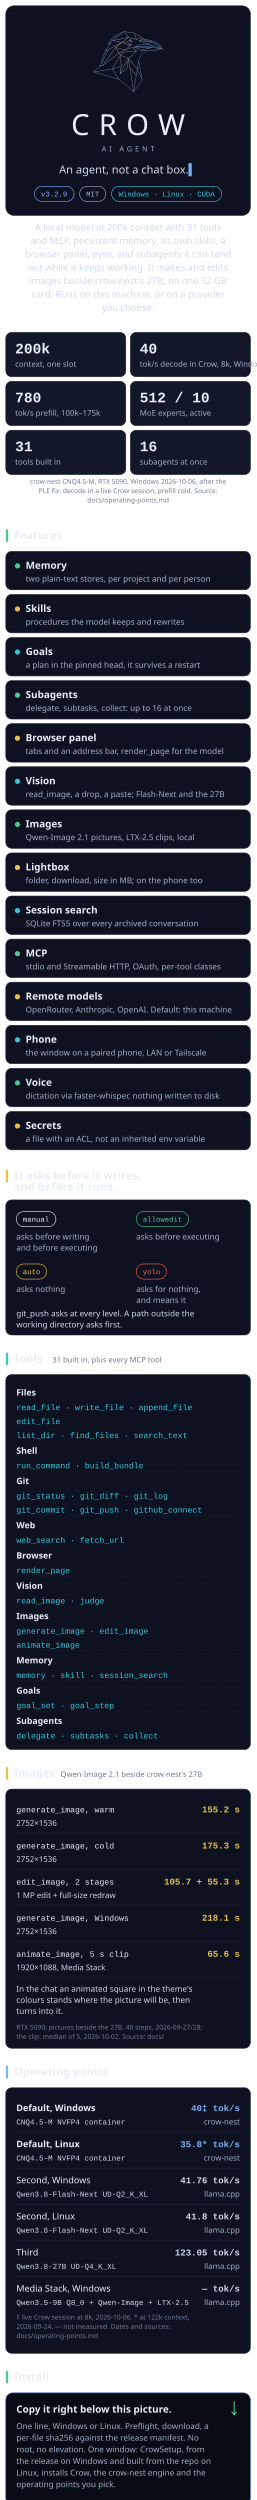
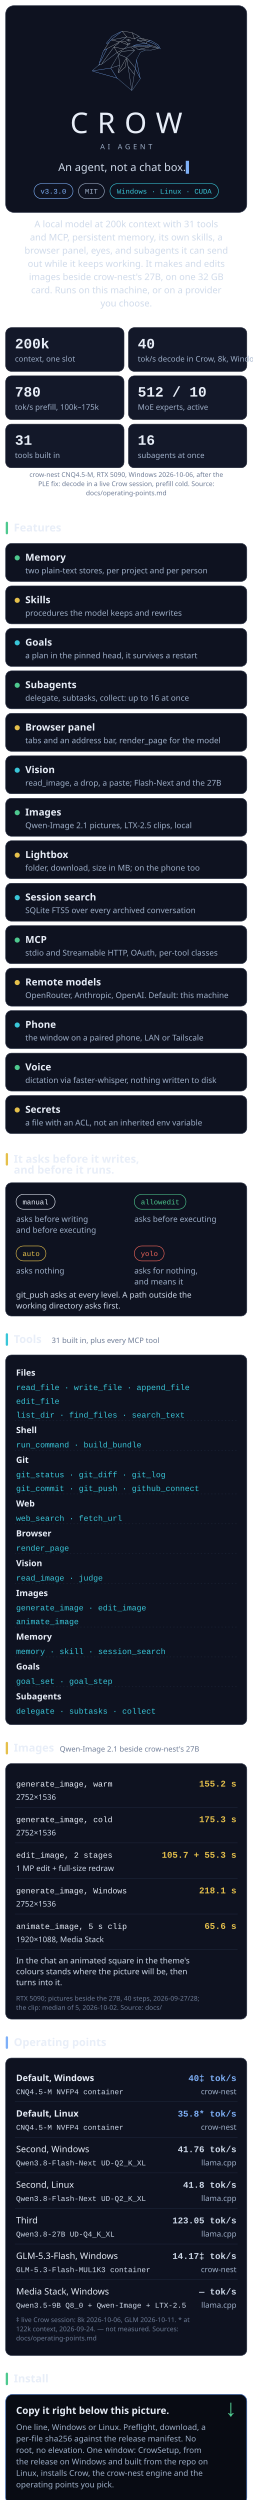
- <svg xmlns="http://www.w3.org/2000/svg" viewBox="0 0 440 4294" width="440" height="4294" role="img" aria-label="Crow: an agent, not a chat box. Features, tools, images, operating points.">
+ <svg xmlns="http://www.w3.org/2000/svg" viewBox="0 0 440 4356" width="440" height="4356" role="img" aria-label="Crow: an agent, not a chat box. Features, tools, images, operating points.">
  <rect x="10" y="10" width="420" height="360" rx="14" fill="#0e1220" stroke="#1c2438" />
  <g transform="translate(130 16) scale(0.176)">
    <g fill="none" stroke-width="3" stroke-linejoin="round" stroke-linecap="round">
      <path stroke="#6789b2" d="M642 273 650 285" />
      <path stroke="#6789b2" d="M699 404 693 409 651 426 615 496" />
      <path stroke="#6789b2" d="M239 554 183 601 178 610" />
      <path stroke="#6789b2" d="M650 689 573 799 567 802" />
      <path stroke="#6789b2" d="M428 688 563 803" />
      <path stroke="#90a7c2" d="M508 281 457 317" />
      <path stroke="#90a7c2" d="M647 289 622 301" />
      <path stroke="#90a7c2" d="M526 361 498 385" />
      <path stroke="#90a7c2" d="M755 371 820 386 823 389" />
      <path stroke="#90a7c2" d="M833 387 823 389" />
      <path stroke="#90a7c2" d="M823 389 758 405 699 404" />
      <path stroke="#90a7c2" d="M644 399 699 404" />
      <path stroke="#90a7c2" d="M587 414 515 480" />
      <path stroke="#90a7c2" d="M417 431 283 534 272 539" />
      <path stroke="#90a7c2" d="M436 453 433 454 362 573 360 581" />
      <path stroke="#90a7c2" d="M445 556 360 581" />
      <path stroke="#90a7c2" d="M530 572 564 793 567 794" />
      <path stroke="#90a7c2" d="M591 643 567 794" />
      <path stroke="#90a7c2" d="M563 803 567 802" />
      <path stroke="#90a7c2" d="M567 794 567 802" />
      <path stroke="#acbece" d="M572 235 625 261 635 269" />
      <path stroke="#acbece" d="M635 269 593 295" />
      <path stroke="#acbece" d="M635 269 642 273" />
      <path stroke="#acbece" d="M510 276 508 281" />
      <path stroke="#acbece" d="M510 276 376 302 368 306" />
      <path stroke="#acbece" d="M622 301 620 307 624 307" />
      <path stroke="#acbece" d="M534 297 515 302 517 306 532 313" />
      <path stroke="#acbece" d="M624 307 625 310 698 336 700 340" />
      <path stroke="#acbece" d="M624 307 699 311" />
      <path stroke="#acbece" d="M437 335 396 368" />
      <path stroke="#acbece" d="M549 337 544 345 529 355" />
      <path stroke="#acbece" d="M549 337 525 342" />
      <path stroke="#acbece" d="M498 385 497 390" />
      <path stroke="#acbece" d="M578 367 739 372" />
      <path stroke="#acbece" d="M562 369 575 370" />
      <path stroke="#acbece" d="M575 370 579 374 607 380 629 400 644 399" />
      <path stroke="#acbece" d="M739 372 737 375 648 395 644 399" />
      <path stroke="#acbece" d="M739 372 755 371" />
      <path stroke="#acbece" d="M388 376 275 531 272 539" />
      <path stroke="#acbece" d="M497 390 485 394" />
      <path stroke="#acbece" d="M497 390 551 373 590 403 591 407" />
      <path stroke="#acbece" d="M591 407 587 414" />
      <path stroke="#acbece" d="M591 407 465 418 438 447" />
      <path stroke="#acbece" d="M422 430 437 447" />
      <path stroke="#acbece" d="M438 448 515 480" />
      <path stroke="#acbece" d="M436 453 445 556" />
      <path stroke="#acbece" d="M515 484 523 488 594 575 600 578" />
      <path stroke="#acbece" d="M514 491 518 497 530 572" />
      <path stroke="#acbece" d="M272 539 265 547 248 551" />
      <path stroke="#acbece" d="M243 545 248 551" />
      <path stroke="#acbece" d="M248 551 239 554" />
      <path stroke="#acbece" d="M445 556 434 608 434 622" />
      <path stroke="#acbece" d="M530 572 535 574 587 642 591 643" />
      <path stroke="#acbece" d="M601 586 591 643" />
      <path stroke="#b9c0c4" d="M474 218 567 231 572 235" />
      <path stroke="#b9c0c4" d="M474 218 475 223 515 274" />
      <path stroke="#b9c0c4" d="M474 218 467 218" />
      <path stroke="#b9c0c4" d="M572 235 593 295" />
      <path stroke="#b9c0c4" d="M515 274 510 276" />
      <path stroke="#b9c0c4" d="M515 274 593 295" />
      <path stroke="#b9c0c4" d="M457 317 455 322" />
      <path stroke="#b9c0c4" d="M650 285 743 309 747 313" />
      <path stroke="#b9c0c4" d="M647 289 697 307 699 311" />
      <path stroke="#b9c0c4" d="M534 297 532 313" />
      <path stroke="#b9c0c4" d="M534 297 547 306 552 314 533 316 532 313" />
      <path stroke="#b9c0c4" d="M368 306 447 323" />
      <path stroke="#b9c0c4" d="M699 311 720 317" />
      <path stroke="#b9c0c4" d="M720 317 708 340" />
      <path stroke="#b9c0c4" d="M455 322 447 323" />
      <path stroke="#b9c0c4" d="M447 323 438 331" />
      <path stroke="#b9c0c4" d="M458 323 500 317 525 342" />
      <path stroke="#b9c0c4" d="M458 323 461 327 528 354" />
      <path stroke="#b9c0c4" d="M438 331 437 335" />
      <path stroke="#b9c0c4" d="M396 368 393 375" />
      <path stroke="#b9c0c4" d="M438 331 433 331 322 390" />
      <path stroke="#b9c0c4" d="M338 333 292 405" />
      <path stroke="#b9c0c4" d="M525 342 528 354" />
      <path stroke="#b9c0c4" d="M529 355 526 361" />
      <path stroke="#b9c0c4" d="M759 359 828 382" />
      <path stroke="#b9c0c4" d="M393 375 401 394 422 428" />
      <path stroke="#b9c0c4" d="M393 375 388 376" />
      <path stroke="#b9c0c4" d="M393 375 485 394" />
      <path stroke="#b9c0c4" d="M828 382 833 387" />
      <path stroke="#b9c0c4" d="M485 394 484 397 422 428" />
      <path stroke="#b9c0c4" d="M422 430 417 431" />
      <path stroke="#b9c0c4" d="M514 488 506 493 434 622" />
      <path stroke="#b9c0c4" d="M514 491 501 573 438 628 433 629" />
      <path stroke="#b9c0c4" d="M434 622 433 629" />
      <path stroke="#7eb0f8" d="M467 218 452 228" />
      <path stroke="#7eb0f8" d="M452 228 449 234 366 298 363 305" />
      <path stroke="#7eb0f8" d="M452 228 447 228 371 268 317 334 316 339" />
      <path stroke="#7eb0f8" d="M363 305 355 308 338 333" />
      <path stroke="#7eb0f8" d="M747 313 725 317" />
      <path stroke="#7eb0f8" d="M747 313 761 314 825 352 843 380 844 386" />
      <path stroke="#7eb0f8" d="M725 317 795 347 830 378" />
      <path stroke="#7eb0f8" d="M322 390 319 394" />
      <path stroke="#7eb0f8" d="M338 333 316 339" />
      <path stroke="#7eb0f8" d="M700 340 623 348 592 358 591 361" />
      <path stroke="#7eb0f8" d="M700 340 708 340" />
      <path stroke="#7eb0f8" d="M708 340 745 354 747 358" />
      <path stroke="#7eb0f8" d="M747 358 595 363 591 361" />
      <path stroke="#7eb0f8" d="M747 358 759 359" />
      <path stroke="#7eb0f8" d="M591 361 580 363 578 367" />
      <path stroke="#7eb0f8" d="M830 378 836 380 838 386" />
      <path stroke="#7eb0f8" d="M844 386 851 394" />
      <path stroke="#7eb0f8" d="M319 394 262 508 249 528" />
      <path stroke="#7eb0f8" d="M319 394 292 405" />
      <path stroke="#7eb0f8" d="M615 496 614 508" />
      <path stroke="#7eb0f8" d="M292 405 285 413 248 523 249 528" />
      <path stroke="#7eb0f8" d="M614 508 600 578" />
      <path stroke="#7eb0f8" d="M614 508 647 674" />
      <path stroke="#7eb0f8" d="M249 528 243 545" />
      <path stroke="#7eb0f8" d="M243 545 239 554" />
      <path stroke="#7eb0f8" d="M600 578 601 586" />
      <path stroke="#7eb0f8" d="M358 583 178 610" />
      <path stroke="#7eb0f8" d="M358 583 415 675 416 681" />
      <path stroke="#7eb0f8" d="M601 586 643 672 647 674" />
      <path stroke="#7eb0f8" d="M178 610 179 614 416 681" />
      <path stroke="#7eb0f8" d="M647 674 650 689" />
      <path stroke="#7eb0f8" d="M416 681 428 688" />
    </g>
  </g>
  <text x="220.0" y="232" font-family="-apple-system,BlinkMacSystemFont,'Segoe UI','Noto Sans',Helvetica,Arial,sans-serif" font-size="50" font-weight="300" fill="#e8eef8" text-anchor="middle" letter-spacing="16">CROW</text>
  <text x="220.0" y="260" font-family="-apple-system,BlinkMacSystemFont,'Segoe UI','Noto Sans',Helvetica,Arial,sans-serif" font-size="12.5" font-weight="400" fill="#9fb0c9" text-anchor="middle" letter-spacing="5">AI AGENT</text>
  <text x="220.0" y="298" text-anchor="middle" font-family="-apple-system,BlinkMacSystemFont,'Segoe UI','Noto Sans',Helvetica,Arial,sans-serif" font-size="19" fill="#cfdaea">An agent, not a chat box.<tspan fill="#7eb0f8">▍<animate attributeName="opacity" values="1;1;0;0" keyTimes="0;.5;.5;1" dur="1.1s" repeatCount="indefinite" />
    </tspan>
  </text>
  <rect x="59.2" y="320" width="68" height="26" rx="13" fill="none" stroke="#7eb0f8" />
-   <text x="93" y="337.5" font-family="ui-monospace,SFMono-Regular,'SF Mono',Menlo,Consolas,'Liberation Mono',monospace" font-size="12.5" font-weight="400" fill="#7eb0f8" text-anchor="middle" letter-spacing="0">v3.2.9</text>
+   <text x="93" y="337.5" font-family="ui-monospace,SFMono-Regular,'SF Mono',Menlo,Consolas,'Liberation Mono',monospace" font-size="12.5" font-weight="400" fill="#7eb0f8" text-anchor="middle" letter-spacing="0">v3.3.0</text>
  <rect x="136.8" y="320" width="45" height="26" rx="13" fill="none" stroke="#9fb0c9" />
  <text x="159.2" y="337.5" font-family="ui-monospace,SFMono-Regular,'SF Mono',Menlo,Consolas,'Liberation Mono',monospace" font-size="12.5" font-weight="400" fill="#9fb0c9" text-anchor="middle" letter-spacing="0">MIT</text>
  <rect x="191.6" y="320" width="189" height="26" rx="13" fill="none" stroke="#39c6d8" />
  <text x="286.2" y="337.5" font-family="ui-monospace,SFMono-Regular,'SF Mono',Menlo,Consolas,'Liberation Mono',monospace" font-size="12.5" font-weight="400" fill="#39c6d8" text-anchor="middle" letter-spacing="0">Windows · Linux · CUDA</text>
  <text x="220.0" y="396" font-family="-apple-system,BlinkMacSystemFont,'Segoe UI','Noto Sans',Helvetica,Arial,sans-serif" font-size="16" font-weight="400" fill="#cfdaea" text-anchor="middle" letter-spacing="0">A local model at 200k context with 31 tools</text>
  <text x="220.0" y="419" font-family="-apple-system,BlinkMacSystemFont,'Segoe UI','Noto Sans',Helvetica,Arial,sans-serif" font-size="16" font-weight="400" fill="#cfdaea" text-anchor="middle" letter-spacing="0">and MCP, persistent memory, its own skills, a</text>
  <text x="220.0" y="442" font-family="-apple-system,BlinkMacSystemFont,'Segoe UI','Noto Sans',Helvetica,Arial,sans-serif" font-size="16" font-weight="400" fill="#cfdaea" text-anchor="middle" letter-spacing="0">browser panel, eyes, and subagents it can send</text>
  <text x="220.0" y="465" font-family="-apple-system,BlinkMacSystemFont,'Segoe UI','Noto Sans',Helvetica,Arial,sans-serif" font-size="16" font-weight="400" fill="#cfdaea" text-anchor="middle" letter-spacing="0">out while it keeps working. It makes and edits</text>
  <text x="220.0" y="488" font-family="-apple-system,BlinkMacSystemFont,'Segoe UI','Noto Sans',Helvetica,Arial,sans-serif" font-size="16" font-weight="400" fill="#cfdaea" text-anchor="middle" letter-spacing="0">images beside crow-nest's 27B, on one 32 GB</text>
  <text x="220.0" y="511" font-family="-apple-system,BlinkMacSystemFont,'Segoe UI','Noto Sans',Helvetica,Arial,sans-serif" font-size="16" font-weight="400" fill="#cfdaea" text-anchor="middle" letter-spacing="0">card. Runs on this machine, or on a provider</text>
  <text x="220.0" y="534" font-family="-apple-system,BlinkMacSystemFont,'Segoe UI','Noto Sans',Helvetica,Arial,sans-serif" font-size="16" font-weight="400" fill="#cfdaea" text-anchor="middle" letter-spacing="0">you choose.</text>
  <rect x="10" y="571" width="206" height="76" rx="10" fill="#131829" stroke="#131829" />
  <text x="26" y="607" font-family="ui-monospace,SFMono-Regular,'SF Mono',Menlo,Consolas,'Liberation Mono',monospace" font-size="25" font-weight="600" fill="#e8eef8" text-anchor="start" letter-spacing="0">200k</text>
  <text x="26" y="630" font-family="-apple-system,BlinkMacSystemFont,'Segoe UI','Noto Sans',Helvetica,Arial,sans-serif" font-size="13.5" font-weight="400" fill="#9fb0c9" text-anchor="start" letter-spacing="0">context, one slot</text>
  <rect x="224" y="571" width="206" height="76" rx="10" fill="#131829" stroke="#131829" />
  <text x="240" y="607" font-family="ui-monospace,SFMono-Regular,'SF Mono',Menlo,Consolas,'Liberation Mono',monospace" font-size="25" font-weight="600" fill="#e8eef8" text-anchor="start" letter-spacing="0">40</text>
  <text x="240" y="630" font-family="-apple-system,BlinkMacSystemFont,'Segoe UI','Noto Sans',Helvetica,Arial,sans-serif" font-size="13.5" font-weight="400" fill="#9fb0c9" text-anchor="start" letter-spacing="0">tok/s decode in Crow, 8k, Windows</text>
  <rect x="10" y="655" width="206" height="76" rx="10" fill="#131829" stroke="#131829" />
  <text x="26" y="691" font-family="ui-monospace,SFMono-Regular,'SF Mono',Menlo,Consolas,'Liberation Mono',monospace" font-size="25" font-weight="600" fill="#e8eef8" text-anchor="start" letter-spacing="0">780</text>
  <text x="26" y="714" font-family="-apple-system,BlinkMacSystemFont,'Segoe UI','Noto Sans',Helvetica,Arial,sans-serif" font-size="13.5" font-weight="400" fill="#9fb0c9" text-anchor="start" letter-spacing="0">tok/s prefill, 100k–175k</text>
  <rect x="224" y="655" width="206" height="76" rx="10" fill="#131829" stroke="#131829" />
  <text x="240" y="691" font-family="ui-monospace,SFMono-Regular,'SF Mono',Menlo,Consolas,'Liberation Mono',monospace" font-size="25" font-weight="600" fill="#e8eef8" text-anchor="start" letter-spacing="0">512 / 10</text>
  <text x="240" y="714" font-family="-apple-system,BlinkMacSystemFont,'Segoe UI','Noto Sans',Helvetica,Arial,sans-serif" font-size="13.5" font-weight="400" fill="#9fb0c9" text-anchor="start" letter-spacing="0">MoE experts, active</text>
  <rect x="10" y="739" width="206" height="76" rx="10" fill="#131829" stroke="#131829" />
  <text x="26" y="775" font-family="ui-monospace,SFMono-Regular,'SF Mono',Menlo,Consolas,'Liberation Mono',monospace" font-size="25" font-weight="600" fill="#e8eef8" text-anchor="start" letter-spacing="0">31</text>
  <text x="26" y="798" font-family="-apple-system,BlinkMacSystemFont,'Segoe UI','Noto Sans',Helvetica,Arial,sans-serif" font-size="13.5" font-weight="400" fill="#9fb0c9" text-anchor="start" letter-spacing="0">tools built in</text>
  <rect x="224" y="739" width="206" height="76" rx="10" fill="#131829" stroke="#131829" />
  <text x="240" y="775" font-family="ui-monospace,SFMono-Regular,'SF Mono',Menlo,Consolas,'Liberation Mono',monospace" font-size="25" font-weight="600" fill="#e8eef8" text-anchor="start" letter-spacing="0">16</text>
  <text x="240" y="798" font-family="-apple-system,BlinkMacSystemFont,'Segoe UI','Noto Sans',Helvetica,Arial,sans-serif" font-size="13.5" font-weight="400" fill="#9fb0c9" text-anchor="start" letter-spacing="0">subagents at once</text>
  <text x="220.0" y="831" font-family="-apple-system,BlinkMacSystemFont,'Segoe UI','Noto Sans',Helvetica,Arial,sans-serif" font-size="11.5" font-weight="400" fill="#6d7b95" text-anchor="middle" letter-spacing="0">crow-nest CNQ4.5-M, RTX 5090, Windows 2026-10-06, after the</text>
  <text x="220.0" y="847" font-family="-apple-system,BlinkMacSystemFont,'Segoe UI','Noto Sans',Helvetica,Arial,sans-serif" font-size="11.5" font-weight="400" fill="#6d7b95" text-anchor="middle" letter-spacing="0">PLE fix: decode in a live Crow session, prefill cold. Source:</text>
  <text x="220.0" y="863" font-family="-apple-system,BlinkMacSystemFont,'Segoe UI','Noto Sans',Helvetica,Arial,sans-serif" font-size="11.5" font-weight="400" fill="#6d7b95" text-anchor="middle" letter-spacing="0">docs/operating-points.md</text>
  <rect x="10" y="909" width="4" height="22" rx="2" fill="#4ec98f" />
  <text x="24" y="926" font-family="-apple-system,BlinkMacSystemFont,'Segoe UI','Noto Sans',Helvetica,Arial,sans-serif" font-size="19" font-weight="600" fill="#e8eef8" text-anchor="start" letter-spacing="0">Features</text>
  <rect x="10" y="947" width="420" height="66" rx="10" fill="#0e1220" stroke="#1c2438" />
  <circle cx="30" cy="972" r="4.5" fill="#4ec98f" />
  <text x="44" y="977" font-family="-apple-system,BlinkMacSystemFont,'Segoe UI','Noto Sans',Helvetica,Arial,sans-serif" font-size="17" font-weight="600" fill="#e8eef8" text-anchor="start" letter-spacing="0">Memory</text>
  <text x="44" y="999" font-family="-apple-system,BlinkMacSystemFont,'Segoe UI','Noto Sans',Helvetica,Arial,sans-serif" font-size="14" font-weight="400" fill="#9fb0c9" text-anchor="start" letter-spacing="0">two plain-text stores, per project and per person</text>
  <rect x="10" y="1021" width="420" height="66" rx="10" fill="#0e1220" stroke="#1c2438" />
  <circle cx="30" cy="1046" r="4.5" fill="#e5c04b" />
  <text x="44" y="1051" font-family="-apple-system,BlinkMacSystemFont,'Segoe UI','Noto Sans',Helvetica,Arial,sans-serif" font-size="17" font-weight="600" fill="#e8eef8" text-anchor="start" letter-spacing="0">Skills</text>
  <text x="44" y="1073" font-family="-apple-system,BlinkMacSystemFont,'Segoe UI','Noto Sans',Helvetica,Arial,sans-serif" font-size="14" font-weight="400" fill="#9fb0c9" text-anchor="start" letter-spacing="0">procedures the model keeps and rewrites</text>
  <rect x="10" y="1095" width="420" height="66" rx="10" fill="#0e1220" stroke="#1c2438" />
  <circle cx="30" cy="1120" r="4.5" fill="#39c6d8" />
  <text x="44" y="1125" font-family="-apple-system,BlinkMacSystemFont,'Segoe UI','Noto Sans',Helvetica,Arial,sans-serif" font-size="17" font-weight="600" fill="#e8eef8" text-anchor="start" letter-spacing="0">Goals</text>
  <text x="44" y="1147" font-family="-apple-system,BlinkMacSystemFont,'Segoe UI','Noto Sans',Helvetica,Arial,sans-serif" font-size="14" font-weight="400" fill="#9fb0c9" text-anchor="start" letter-spacing="0">a plan in the pinned head, it survives a restart</text>
  <rect x="10" y="1169" width="420" height="66" rx="10" fill="#0e1220" stroke="#1c2438" />
  <circle cx="30" cy="1194" r="4.5" fill="#4ec98f" />
  <text x="44" y="1199" font-family="-apple-system,BlinkMacSystemFont,'Segoe UI','Noto Sans',Helvetica,Arial,sans-serif" font-size="17" font-weight="600" fill="#e8eef8" text-anchor="start" letter-spacing="0">Subagents</text>
  <text x="44" y="1221" font-family="-apple-system,BlinkMacSystemFont,'Segoe UI','Noto Sans',Helvetica,Arial,sans-serif" font-size="14" font-weight="400" fill="#9fb0c9" text-anchor="start" letter-spacing="0">delegate, subtasks, collect: up to 16 at once</text>
  <rect x="10" y="1243" width="420" height="66" rx="10" fill="#0e1220" stroke="#1c2438" />
  <circle cx="30" cy="1268" r="4.5" fill="#e5c04b" />
  <text x="44" y="1273" font-family="-apple-system,BlinkMacSystemFont,'Segoe UI','Noto Sans',Helvetica,Arial,sans-serif" font-size="17" font-weight="600" fill="#e8eef8" text-anchor="start" letter-spacing="0">Browser panel</text>
  <text x="44" y="1295" font-family="-apple-system,BlinkMacSystemFont,'Segoe UI','Noto Sans',Helvetica,Arial,sans-serif" font-size="14" font-weight="400" fill="#9fb0c9" text-anchor="start" letter-spacing="0">tabs and an address bar, render_page for the model</text>
  <rect x="10" y="1317" width="420" height="66" rx="10" fill="#0e1220" stroke="#1c2438" />
  <circle cx="30" cy="1342" r="4.5" fill="#39c6d8" />
  <text x="44" y="1347" font-family="-apple-system,BlinkMacSystemFont,'Segoe UI','Noto Sans',Helvetica,Arial,sans-serif" font-size="17" font-weight="600" fill="#e8eef8" text-anchor="start" letter-spacing="0">Vision</text>
  <text x="44" y="1369" font-family="-apple-system,BlinkMacSystemFont,'Segoe UI','Noto Sans',Helvetica,Arial,sans-serif" font-size="14" font-weight="400" fill="#9fb0c9" text-anchor="start" letter-spacing="0">read_image, a drop, a paste; Flash-Next and the 27B</text>
  <rect x="10" y="1391" width="420" height="66" rx="10" fill="#0e1220" stroke="#1c2438" />
  <circle cx="30" cy="1416" r="4.5" fill="#4ec98f" />
  <text x="44" y="1421" font-family="-apple-system,BlinkMacSystemFont,'Segoe UI','Noto Sans',Helvetica,Arial,sans-serif" font-size="17" font-weight="600" fill="#e8eef8" text-anchor="start" letter-spacing="0">Images</text>
  <text x="44" y="1443" font-family="-apple-system,BlinkMacSystemFont,'Segoe UI','Noto Sans',Helvetica,Arial,sans-serif" font-size="14" font-weight="400" fill="#9fb0c9" text-anchor="start" letter-spacing="0">Qwen-Image 2.1 pictures, LTX-2.5 clips, local</text>
  <rect x="10" y="1465" width="420" height="66" rx="10" fill="#0e1220" stroke="#1c2438" />
  <circle cx="30" cy="1490" r="4.5" fill="#e5c04b" />
  <text x="44" y="1495" font-family="-apple-system,BlinkMacSystemFont,'Segoe UI','Noto Sans',Helvetica,Arial,sans-serif" font-size="17" font-weight="600" fill="#e8eef8" text-anchor="start" letter-spacing="0">Lightbox</text>
  <text x="44" y="1517" font-family="-apple-system,BlinkMacSystemFont,'Segoe UI','Noto Sans',Helvetica,Arial,sans-serif" font-size="14" font-weight="400" fill="#9fb0c9" text-anchor="start" letter-spacing="0">folder, download, size in MB; on the phone too</text>
  <rect x="10" y="1539" width="420" height="66" rx="10" fill="#0e1220" stroke="#1c2438" />
  <circle cx="30" cy="1564" r="4.5" fill="#39c6d8" />
  <text x="44" y="1569" font-family="-apple-system,BlinkMacSystemFont,'Segoe UI','Noto Sans',Helvetica,Arial,sans-serif" font-size="17" font-weight="600" fill="#e8eef8" text-anchor="start" letter-spacing="0">Session search</text>
  <text x="44" y="1591" font-family="-apple-system,BlinkMacSystemFont,'Segoe UI','Noto Sans',Helvetica,Arial,sans-serif" font-size="14" font-weight="400" fill="#9fb0c9" text-anchor="start" letter-spacing="0">SQLite FTS5 over every archived conversation</text>
  <rect x="10" y="1613" width="420" height="66" rx="10" fill="#0e1220" stroke="#1c2438" />
  <circle cx="30" cy="1638" r="4.5" fill="#4ec98f" />
  <text x="44" y="1643" font-family="-apple-system,BlinkMacSystemFont,'Segoe UI','Noto Sans',Helvetica,Arial,sans-serif" font-size="17" font-weight="600" fill="#e8eef8" text-anchor="start" letter-spacing="0">MCP</text>
  <text x="44" y="1665" font-family="-apple-system,BlinkMacSystemFont,'Segoe UI','Noto Sans',Helvetica,Arial,sans-serif" font-size="14" font-weight="400" fill="#9fb0c9" text-anchor="start" letter-spacing="0">stdio and Streamable HTTP, OAuth, per-tool classes</text>
  <rect x="10" y="1687" width="420" height="66" rx="10" fill="#0e1220" stroke="#1c2438" />
  <circle cx="30" cy="1712" r="4.5" fill="#e5c04b" />
  <text x="44" y="1717" font-family="-apple-system,BlinkMacSystemFont,'Segoe UI','Noto Sans',Helvetica,Arial,sans-serif" font-size="17" font-weight="600" fill="#e8eef8" text-anchor="start" letter-spacing="0">Remote models</text>
  <text x="44" y="1739" font-family="-apple-system,BlinkMacSystemFont,'Segoe UI','Noto Sans',Helvetica,Arial,sans-serif" font-size="14" font-weight="400" fill="#9fb0c9" text-anchor="start" letter-spacing="0">OpenRouter, Anthropic, OpenAI. Default: this machine</text>
  <rect x="10" y="1761" width="420" height="66" rx="10" fill="#0e1220" stroke="#1c2438" />
  <circle cx="30" cy="1786" r="4.5" fill="#39c6d8" />
  <text x="44" y="1791" font-family="-apple-system,BlinkMacSystemFont,'Segoe UI','Noto Sans',Helvetica,Arial,sans-serif" font-size="17" font-weight="600" fill="#e8eef8" text-anchor="start" letter-spacing="0">Phone</text>
  <text x="44" y="1813" font-family="-apple-system,BlinkMacSystemFont,'Segoe UI','Noto Sans',Helvetica,Arial,sans-serif" font-size="14" font-weight="400" fill="#9fb0c9" text-anchor="start" letter-spacing="0">the window on a paired phone, LAN or Tailscale</text>
  <rect x="10" y="1835" width="420" height="66" rx="10" fill="#0e1220" stroke="#1c2438" />
  <circle cx="30" cy="1860" r="4.5" fill="#4ec98f" />
  <text x="44" y="1865" font-family="-apple-system,BlinkMacSystemFont,'Segoe UI','Noto Sans',Helvetica,Arial,sans-serif" font-size="17" font-weight="600" fill="#e8eef8" text-anchor="start" letter-spacing="0">Voice</text>
  <text x="44" y="1887" font-family="-apple-system,BlinkMacSystemFont,'Segoe UI','Noto Sans',Helvetica,Arial,sans-serif" font-size="14" font-weight="400" fill="#9fb0c9" text-anchor="start" letter-spacing="0">dictation via faster-whisper, nothing written to disk</text>
  <rect x="10" y="1909" width="420" height="66" rx="10" fill="#0e1220" stroke="#1c2438" />
  <circle cx="30" cy="1934" r="4.5" fill="#e5c04b" />
  <text x="44" y="1939" font-family="-apple-system,BlinkMacSystemFont,'Segoe UI','Noto Sans',Helvetica,Arial,sans-serif" font-size="17" font-weight="600" fill="#e8eef8" text-anchor="start" letter-spacing="0">Secrets</text>
  <text x="44" y="1961" font-family="-apple-system,BlinkMacSystemFont,'Segoe UI','Noto Sans',Helvetica,Arial,sans-serif" font-size="14" font-weight="400" fill="#9fb0c9" text-anchor="start" letter-spacing="0">a file with an ACL, not an inherited env variable</text>
  <rect x="10" y="2009" width="4" height="22" rx="2" fill="#e5c04b" />
  <text x="24" y="2026" font-family="-apple-system,BlinkMacSystemFont,'Segoe UI','Noto Sans',Helvetica,Arial,sans-serif" font-size="19" font-weight="600" fill="#e8eef8" text-anchor="start" letter-spacing="0">It asks before it writes,</text>
  <text x="24" y="2045" font-family="-apple-system,BlinkMacSystemFont,'Segoe UI','Noto Sans',Helvetica,Arial,sans-serif" font-size="19" font-weight="600" fill="#e8eef8" text-anchor="start" letter-spacing="0">and before it runs.</text>
  <rect x="10" y="2061" width="420" height="232" rx="10" fill="#0e1220" stroke="#1c2438" />
  <rect x="28" y="2081" width="68" height="26" rx="13" fill="none" stroke="#e8eef8" />
  <text x="61.8" y="2098.5" font-family="ui-monospace,SFMono-Regular,'SF Mono',Menlo,Consolas,'Liberation Mono',monospace" font-size="12.5" font-weight="400" fill="#e8eef8" text-anchor="middle" letter-spacing="0">manual</text>
  <text x="28" y="2129" font-family="-apple-system,BlinkMacSystemFont,'Segoe UI','Noto Sans',Helvetica,Arial,sans-serif" font-size="14" font-weight="400" fill="#9fb0c9" text-anchor="start" letter-spacing="0">asks before writing</text>
  <text x="28" y="2148" font-family="-apple-system,BlinkMacSystemFont,'Segoe UI','Noto Sans',Helvetica,Arial,sans-serif" font-size="14" font-weight="400" fill="#9fb0c9" text-anchor="start" letter-spacing="0">and before executing</text>
  <rect x="234" y="2081" width="90" height="26" rx="13" fill="none" stroke="#4ec98f" />
  <text x="279.2" y="2098.5" font-family="ui-monospace,SFMono-Regular,'SF Mono',Menlo,Consolas,'Liberation Mono',monospace" font-size="12.5" font-weight="400" fill="#4ec98f" text-anchor="middle" letter-spacing="0">allowedit</text>
  <text x="234" y="2129" font-family="-apple-system,BlinkMacSystemFont,'Segoe UI','Noto Sans',Helvetica,Arial,sans-serif" font-size="14" font-weight="400" fill="#9fb0c9" text-anchor="start" letter-spacing="0">asks before executing</text>
  <rect x="28" y="2171" width="52" height="26" rx="13" fill="none" stroke="#e5c04b" />
  <text x="54.2" y="2188.5" font-family="ui-monospace,SFMono-Regular,'SF Mono',Menlo,Consolas,'Liberation Mono',monospace" font-size="12.5" font-weight="400" fill="#e5c04b" text-anchor="middle" letter-spacing="0">auto</text>
  <text x="28" y="2219" font-family="-apple-system,BlinkMacSystemFont,'Segoe UI','Noto Sans',Helvetica,Arial,sans-serif" font-size="14" font-weight="400" fill="#9fb0c9" text-anchor="start" letter-spacing="0">asks nothing</text>
  <rect x="234" y="2171" width="52" height="26" rx="13" fill="none" stroke="#f0655a" />
  <text x="260.2" y="2188.5" font-family="ui-monospace,SFMono-Regular,'SF Mono',Menlo,Consolas,'Liberation Mono',monospace" font-size="12.5" font-weight="400" fill="#f0655a" text-anchor="middle" letter-spacing="0">yolo</text>
  <text x="234" y="2219" font-family="-apple-system,BlinkMacSystemFont,'Segoe UI','Noto Sans',Helvetica,Arial,sans-serif" font-size="14" font-weight="400" fill="#9fb0c9" text-anchor="start" letter-spacing="0">asks for nothing,</text>
  <text x="234" y="2238" font-family="-apple-system,BlinkMacSystemFont,'Segoe UI','Noto Sans',Helvetica,Arial,sans-serif" font-size="14" font-weight="400" fill="#9fb0c9" text-anchor="start" letter-spacing="0">and means it</text>
  <text x="28" y="2261" font-family="-apple-system,BlinkMacSystemFont,'Segoe UI','Noto Sans',Helvetica,Arial,sans-serif" font-size="14" font-weight="400" fill="#cfdaea" text-anchor="start" letter-spacing="0">git_push asks at every level. A path outside the</text>
  <text x="28" y="2280" font-family="-apple-system,BlinkMacSystemFont,'Segoe UI','Noto Sans',Helvetica,Arial,sans-serif" font-size="14" font-weight="400" fill="#cfdaea" text-anchor="start" letter-spacing="0">working directory asks first.</text>
  <rect x="10" y="2323" width="4" height="22" rx="2" fill="#39c6d8" />
  <text x="24" y="2340" font-family="-apple-system,BlinkMacSystemFont,'Segoe UI','Noto Sans',Helvetica,Arial,sans-serif" font-size="19" font-weight="600" fill="#e8eef8" text-anchor="start" letter-spacing="0">Tools</text>
  <text x="90" y="2340" font-family="-apple-system,BlinkMacSystemFont,'Segoe UI','Noto Sans',Helvetica,Arial,sans-serif" font-size="13" font-weight="400" fill="#6d7b95" text-anchor="start" letter-spacing="0">31 built in, plus every MCP tool</text>
  <rect x="10" y="2361" width="420" height="644" rx="10" fill="#0e1220" stroke="#1c2438" />
  <text x="28" y="2397" font-family="-apple-system,BlinkMacSystemFont,'Segoe UI','Noto Sans',Helvetica,Arial,sans-serif" font-size="15" font-weight="600" fill="#e8eef8" text-anchor="start" letter-spacing="0">Files</text>
  <text x="28" y="2422" font-family="ui-monospace,SFMono-Regular,'SF Mono',Menlo,Consolas,'Liberation Mono',monospace" font-size="14" font-weight="400" fill="#39c6d8" text-anchor="start" letter-spacing="0">read_file · write_file · append_file</text>
  <text x="28" y="2446" font-family="ui-monospace,SFMono-Regular,'SF Mono',Menlo,Consolas,'Liberation Mono',monospace" font-size="14" font-weight="400" fill="#39c6d8" text-anchor="start" letter-spacing="0">edit_file</text>
  <text x="28" y="2470" font-family="ui-monospace,SFMono-Regular,'SF Mono',Menlo,Consolas,'Liberation Mono',monospace" font-size="14" font-weight="400" fill="#39c6d8" text-anchor="start" letter-spacing="0">list_dir · find_files · search_text</text>
  <line x1="26" y1="2475" x2="414" y2="2475" stroke="#1c2438" stroke-dasharray="2 4" />
  <text x="28" y="2497" font-family="-apple-system,BlinkMacSystemFont,'Segoe UI','Noto Sans',Helvetica,Arial,sans-serif" font-size="15" font-weight="600" fill="#e8eef8" text-anchor="start" letter-spacing="0">Shell</text>
  <text x="28" y="2522" font-family="ui-monospace,SFMono-Regular,'SF Mono',Menlo,Consolas,'Liberation Mono',monospace" font-size="14" font-weight="400" fill="#39c6d8" text-anchor="start" letter-spacing="0">run_command · build_bundle</text>
  <line x1="26" y1="2527" x2="414" y2="2527" stroke="#1c2438" stroke-dasharray="2 4" />
  <text x="28" y="2549" font-family="-apple-system,BlinkMacSystemFont,'Segoe UI','Noto Sans',Helvetica,Arial,sans-serif" font-size="15" font-weight="600" fill="#e8eef8" text-anchor="start" letter-spacing="0">Git</text>
  <text x="28" y="2574" font-family="ui-monospace,SFMono-Regular,'SF Mono',Menlo,Consolas,'Liberation Mono',monospace" font-size="14" font-weight="400" fill="#39c6d8" text-anchor="start" letter-spacing="0">git_status · git_diff · git_log</text>
  <text x="28" y="2598" font-family="ui-monospace,SFMono-Regular,'SF Mono',Menlo,Consolas,'Liberation Mono',monospace" font-size="14" font-weight="400" fill="#39c6d8" text-anchor="start" letter-spacing="0">git_commit · git_push · github_connect</text>
  <line x1="26" y1="2603" x2="414" y2="2603" stroke="#1c2438" stroke-dasharray="2 4" />
  <text x="28" y="2625" font-family="-apple-system,BlinkMacSystemFont,'Segoe UI','Noto Sans',Helvetica,Arial,sans-serif" font-size="15" font-weight="600" fill="#e8eef8" text-anchor="start" letter-spacing="0">Web</text>
  <text x="28" y="2650" font-family="ui-monospace,SFMono-Regular,'SF Mono',Menlo,Consolas,'Liberation Mono',monospace" font-size="14" font-weight="400" fill="#39c6d8" text-anchor="start" letter-spacing="0">web_search · fetch_url</text>
  <line x1="26" y1="2655" x2="414" y2="2655" stroke="#1c2438" stroke-dasharray="2 4" />
  <text x="28" y="2677" font-family="-apple-system,BlinkMacSystemFont,'Segoe UI','Noto Sans',Helvetica,Arial,sans-serif" font-size="15" font-weight="600" fill="#e8eef8" text-anchor="start" letter-spacing="0">Browser</text>
  <text x="28" y="2702" font-family="ui-monospace,SFMono-Regular,'SF Mono',Menlo,Consolas,'Liberation Mono',monospace" font-size="14" font-weight="400" fill="#39c6d8" text-anchor="start" letter-spacing="0">render_page</text>
  <line x1="26" y1="2707" x2="414" y2="2707" stroke="#1c2438" stroke-dasharray="2 4" />
  <text x="28" y="2729" font-family="-apple-system,BlinkMacSystemFont,'Segoe UI','Noto Sans',Helvetica,Arial,sans-serif" font-size="15" font-weight="600" fill="#e8eef8" text-anchor="start" letter-spacing="0">Vision</text>
  <text x="28" y="2754" font-family="ui-monospace,SFMono-Regular,'SF Mono',Menlo,Consolas,'Liberation Mono',monospace" font-size="14" font-weight="400" fill="#39c6d8" text-anchor="start" letter-spacing="0">read_image · judge</text>
  <line x1="26" y1="2759" x2="414" y2="2759" stroke="#1c2438" stroke-dasharray="2 4" />
  <text x="28" y="2781" font-family="-apple-system,BlinkMacSystemFont,'Segoe UI','Noto Sans',Helvetica,Arial,sans-serif" font-size="15" font-weight="600" fill="#e8eef8" text-anchor="start" letter-spacing="0">Images</text>
  <text x="28" y="2806" font-family="ui-monospace,SFMono-Regular,'SF Mono',Menlo,Consolas,'Liberation Mono',monospace" font-size="14" font-weight="400" fill="#39c6d8" text-anchor="start" letter-spacing="0">generate_image · edit_image</text>
  <text x="28" y="2830" font-family="ui-monospace,SFMono-Regular,'SF Mono',Menlo,Consolas,'Liberation Mono',monospace" font-size="14" font-weight="400" fill="#39c6d8" text-anchor="start" letter-spacing="0">animate_image</text>
  <line x1="26" y1="2835" x2="414" y2="2835" stroke="#1c2438" stroke-dasharray="2 4" />
  <text x="28" y="2857" font-family="-apple-system,BlinkMacSystemFont,'Segoe UI','Noto Sans',Helvetica,Arial,sans-serif" font-size="15" font-weight="600" fill="#e8eef8" text-anchor="start" letter-spacing="0">Memory</text>
  <text x="28" y="2882" font-family="ui-monospace,SFMono-Regular,'SF Mono',Menlo,Consolas,'Liberation Mono',monospace" font-size="14" font-weight="400" fill="#39c6d8" text-anchor="start" letter-spacing="0">memory · skill · session_search</text>
  <line x1="26" y1="2887" x2="414" y2="2887" stroke="#1c2438" stroke-dasharray="2 4" />
  <text x="28" y="2909" font-family="-apple-system,BlinkMacSystemFont,'Segoe UI','Noto Sans',Helvetica,Arial,sans-serif" font-size="15" font-weight="600" fill="#e8eef8" text-anchor="start" letter-spacing="0">Goals</text>
  <text x="28" y="2934" font-family="ui-monospace,SFMono-Regular,'SF Mono',Menlo,Consolas,'Liberation Mono',monospace" font-size="14" font-weight="400" fill="#39c6d8" text-anchor="start" letter-spacing="0">goal_set · goal_step</text>
  <line x1="26" y1="2939" x2="414" y2="2939" stroke="#1c2438" stroke-dasharray="2 4" />
  <text x="28" y="2961" font-family="-apple-system,BlinkMacSystemFont,'Segoe UI','Noto Sans',Helvetica,Arial,sans-serif" font-size="15" font-weight="600" fill="#e8eef8" text-anchor="start" letter-spacing="0">Subagents</text>
  <text x="28" y="2986" font-family="ui-monospace,SFMono-Regular,'SF Mono',Menlo,Consolas,'Liberation Mono',monospace" font-size="14" font-weight="400" fill="#39c6d8" text-anchor="start" letter-spacing="0">delegate · subtasks · collect</text>
  <rect x="10" y="3035" width="4" height="22" rx="2" fill="#e5c04b" />
  <text x="24" y="3052" font-family="-apple-system,BlinkMacSystemFont,'Segoe UI','Noto Sans',Helvetica,Arial,sans-serif" font-size="19" font-weight="600" fill="#e8eef8" text-anchor="start" letter-spacing="0">Images</text>
  <text x="104" y="3052" font-family="-apple-system,BlinkMacSystemFont,'Segoe UI','Noto Sans',Helvetica,Arial,sans-serif" font-size="13" font-weight="400" fill="#6d7b95" text-anchor="start" letter-spacing="0">Qwen-Image 2.1 beside crow-nest's 27B</text>
  <rect x="10" y="3073" width="420" height="445" rx="10" fill="#0e1220" stroke="#1c2438" />
  <text x="28" y="3113" font-family="ui-monospace,SFMono-Regular,'SF Mono',Menlo,Consolas,'Liberation Mono',monospace" font-size="14" font-weight="400" fill="#e8eef8" text-anchor="start" letter-spacing="0">generate_image, warm</text>
  <text x="412" y="3113" font-family="ui-monospace,SFMono-Regular,'SF Mono',Menlo,Consolas,'Liberation Mono',monospace" font-size="15.5" font-weight="600" fill="#e5c04b" text-anchor="end" letter-spacing="0">155.2 s</text>
  <text x="28" y="3136" font-family="-apple-system,BlinkMacSystemFont,'Segoe UI','Noto Sans',Helvetica,Arial,sans-serif" font-size="13.5" font-weight="400" fill="#cfdaea" text-anchor="start" letter-spacing="0">2752×1536</text>
  <line x1="26" y1="3149" x2="414" y2="3149" stroke="#1c2438" />
  <text x="28" y="3175" font-family="ui-monospace,SFMono-Regular,'SF Mono',Menlo,Consolas,'Liberation Mono',monospace" font-size="14" font-weight="400" fill="#e8eef8" text-anchor="start" letter-spacing="0">generate_image, cold</text>
  <text x="412" y="3175" font-family="ui-monospace,SFMono-Regular,'SF Mono',Menlo,Consolas,'Liberation Mono',monospace" font-size="15.5" font-weight="600" fill="#e5c04b" text-anchor="end" letter-spacing="0">175.3 s</text>
  <text x="28" y="3198" font-family="-apple-system,BlinkMacSystemFont,'Segoe UI','Noto Sans',Helvetica,Arial,sans-serif" font-size="13.5" font-weight="400" fill="#cfdaea" text-anchor="start" letter-spacing="0">2752×1536</text>
  <line x1="26" y1="3211" x2="414" y2="3211" stroke="#1c2438" />
  <text x="28" y="3237" font-family="ui-monospace,SFMono-Regular,'SF Mono',Menlo,Consolas,'Liberation Mono',monospace" font-size="14" font-weight="400" fill="#e8eef8" text-anchor="start" letter-spacing="0">edit_image, 2 stages</text>
  <text x="412" y="3237" font-family="ui-monospace,SFMono-Regular,'SF Mono',Menlo,Consolas,'Liberation Mono',monospace" font-size="15.5" font-weight="600" fill="#e5c04b" text-anchor="end" letter-spacing="0">105.7 + 55.3 s</text>
  <text x="28" y="3260" font-family="-apple-system,BlinkMacSystemFont,'Segoe UI','Noto Sans',Helvetica,Arial,sans-serif" font-size="13.5" font-weight="400" fill="#cfdaea" text-anchor="start" letter-spacing="0">1 MP edit + full-size redraw</text>
  <line x1="26" y1="3273" x2="414" y2="3273" stroke="#1c2438" />
  <text x="28" y="3299" font-family="ui-monospace,SFMono-Regular,'SF Mono',Menlo,Consolas,'Liberation Mono',monospace" font-size="14" font-weight="400" fill="#e8eef8" text-anchor="start" letter-spacing="0">generate_image, Windows</text>
  <text x="412" y="3299" font-family="ui-monospace,SFMono-Regular,'SF Mono',Menlo,Consolas,'Liberation Mono',monospace" font-size="15.5" font-weight="600" fill="#e5c04b" text-anchor="end" letter-spacing="0">218.1 s</text>
  <text x="28" y="3322" font-family="-apple-system,BlinkMacSystemFont,'Segoe UI','Noto Sans',Helvetica,Arial,sans-serif" font-size="13.5" font-weight="400" fill="#cfdaea" text-anchor="start" letter-spacing="0">2752×1536</text>
  <line x1="26" y1="3335" x2="414" y2="3335" stroke="#1c2438" />
  <text x="28" y="3361" font-family="ui-monospace,SFMono-Regular,'SF Mono',Menlo,Consolas,'Liberation Mono',monospace" font-size="14" font-weight="400" fill="#e8eef8" text-anchor="start" letter-spacing="0">animate_image, 5 s clip</text>
  <text x="412" y="3361" font-family="ui-monospace,SFMono-Regular,'SF Mono',Menlo,Consolas,'Liberation Mono',monospace" font-size="15.5" font-weight="600" fill="#e5c04b" text-anchor="end" letter-spacing="0">65.6 s</text>
  <text x="28" y="3384" font-family="-apple-system,BlinkMacSystemFont,'Segoe UI','Noto Sans',Helvetica,Arial,sans-serif" font-size="13.5" font-weight="400" fill="#cfdaea" text-anchor="start" letter-spacing="0">1920×1088, Media Stack</text>
  <line x1="26" y1="3397" x2="414" y2="3397" stroke="#1c2438" />
  <text x="28" y="3421" font-family="-apple-system,BlinkMacSystemFont,'Segoe UI','Noto Sans',Helvetica,Arial,sans-serif" font-size="14" font-weight="400" fill="#cfdaea" text-anchor="start" letter-spacing="0">In the chat an animated square in the theme's</text>
  <text x="28" y="3440" font-family="-apple-system,BlinkMacSystemFont,'Segoe UI','Noto Sans',Helvetica,Arial,sans-serif" font-size="14" font-weight="400" fill="#cfdaea" text-anchor="start" letter-spacing="0">colours stands where the picture will be, then</text>
  <text x="28" y="3459" font-family="-apple-system,BlinkMacSystemFont,'Segoe UI','Noto Sans',Helvetica,Arial,sans-serif" font-size="14" font-weight="400" fill="#cfdaea" text-anchor="start" letter-spacing="0">turns into it.</text>
  <text x="28" y="3486" font-family="-apple-system,BlinkMacSystemFont,'Segoe UI','Noto Sans',Helvetica,Arial,sans-serif" font-size="11.5" font-weight="400" fill="#6d7b95" text-anchor="start" letter-spacing="0">RTX 5090; pictures beside the 27B, 40 steps, 2026-09-27/28;</text>
  <text x="28" y="3502" font-family="-apple-system,BlinkMacSystemFont,'Segoe UI','Noto Sans',Helvetica,Arial,sans-serif" font-size="11.5" font-weight="400" fill="#6d7b95" text-anchor="start" letter-spacing="0">the clip: median of 5, 2026-10-02. Source: docs/</text>
  <rect x="10" y="3548" width="4" height="22" rx="2" fill="#7eb0f8" />
  <text x="24" y="3565" font-family="-apple-system,BlinkMacSystemFont,'Segoe UI','Noto Sans',Helvetica,Arial,sans-serif" font-size="19" font-weight="600" fill="#e8eef8" text-anchor="start" letter-spacing="0">Operating points</text>
-   <rect x="10" y="3586" width="420" height="456" rx="10" fill="#0e1220" stroke="#1c2438" />
+   <rect x="10" y="3586" width="420" height="518" rx="10" fill="#0e1220" stroke="#1c2438" />
  <text x="28" y="3626" font-family="-apple-system,BlinkMacSystemFont,'Segoe UI','Noto Sans',Helvetica,Arial,sans-serif" font-size="15.5" font-weight="600" fill="#e8eef8" text-anchor="start" letter-spacing="0">Default, Windows</text>
  <text x="412" y="3626" font-family="ui-monospace,SFMono-Regular,'SF Mono',Menlo,Consolas,'Liberation Mono',monospace" font-size="15.5" font-weight="600" fill="#7eb0f8" text-anchor="end" letter-spacing="0">40‡ tok/s</text>
  <text x="28" y="3649" font-family="ui-monospace,SFMono-Regular,'SF Mono',Menlo,Consolas,'Liberation Mono',monospace" font-size="13" font-weight="400" fill="#cfdaea" text-anchor="start" letter-spacing="0">CNQ4.5-M NVFP4 container</text>
  <text x="412" y="3649" font-family="-apple-system,BlinkMacSystemFont,'Segoe UI','Noto Sans',Helvetica,Arial,sans-serif" font-size="13.5" font-weight="400" fill="#9fb0c9" text-anchor="end" letter-spacing="0">crow-nest</text>
  <line x1="26" y1="3662" x2="414" y2="3662" stroke="#1c2438" />
  <text x="28" y="3688" font-family="-apple-system,BlinkMacSystemFont,'Segoe UI','Noto Sans',Helvetica,Arial,sans-serif" font-size="15.5" font-weight="600" fill="#e8eef8" text-anchor="start" letter-spacing="0">Default, Linux</text>
  <text x="412" y="3688" font-family="ui-monospace,SFMono-Regular,'SF Mono',Menlo,Consolas,'Liberation Mono',monospace" font-size="15.5" font-weight="600" fill="#7eb0f8" text-anchor="end" letter-spacing="0">35.8* tok/s</text>
  <text x="28" y="3711" font-family="ui-monospace,SFMono-Regular,'SF Mono',Menlo,Consolas,'Liberation Mono',monospace" font-size="13" font-weight="400" fill="#cfdaea" text-anchor="start" letter-spacing="0">CNQ4.5-M NVFP4 container</text>
  <text x="412" y="3711" font-family="-apple-system,BlinkMacSystemFont,'Segoe UI','Noto Sans',Helvetica,Arial,sans-serif" font-size="13.5" font-weight="400" fill="#9fb0c9" text-anchor="end" letter-spacing="0">crow-nest</text>
  <line x1="26" y1="3724" x2="414" y2="3724" stroke="#1c2438" />
  <text x="28" y="3750" font-family="-apple-system,BlinkMacSystemFont,'Segoe UI','Noto Sans',Helvetica,Arial,sans-serif" font-size="15.5" font-weight="400" fill="#e8eef8" text-anchor="start" letter-spacing="0">Second, Windows</text>
  <text x="412" y="3750" font-family="ui-monospace,SFMono-Regular,'SF Mono',Menlo,Consolas,'Liberation Mono',monospace" font-size="15.5" font-weight="600" fill="#cfdaea" text-anchor="end" letter-spacing="0">41.76 tok/s</text>
  <text x="28" y="3773" font-family="ui-monospace,SFMono-Regular,'SF Mono',Menlo,Consolas,'Liberation Mono',monospace" font-size="13" font-weight="400" fill="#cfdaea" text-anchor="start" letter-spacing="0">Qwen3.8-Flash-Next UD-Q2_K_XL</text>
  <text x="412" y="3773" font-family="-apple-system,BlinkMacSystemFont,'Segoe UI','Noto Sans',Helvetica,Arial,sans-serif" font-size="13.5" font-weight="400" fill="#9fb0c9" text-anchor="end" letter-spacing="0">llama.cpp</text>
  <line x1="26" y1="3786" x2="414" y2="3786" stroke="#1c2438" />
  <text x="28" y="3812" font-family="-apple-system,BlinkMacSystemFont,'Segoe UI','Noto Sans',Helvetica,Arial,sans-serif" font-size="15.5" font-weight="400" fill="#e8eef8" text-anchor="start" letter-spacing="0">Second, Linux</text>
  <text x="412" y="3812" font-family="ui-monospace,SFMono-Regular,'SF Mono',Menlo,Consolas,'Liberation Mono',monospace" font-size="15.5" font-weight="600" fill="#cfdaea" text-anchor="end" letter-spacing="0">41.8 tok/s</text>
  <text x="28" y="3835" font-family="ui-monospace,SFMono-Regular,'SF Mono',Menlo,Consolas,'Liberation Mono',monospace" font-size="13" font-weight="400" fill="#cfdaea" text-anchor="start" letter-spacing="0">Qwen3.8-Flash-Next UD-Q2_K_XL</text>
  <text x="412" y="3835" font-family="-apple-system,BlinkMacSystemFont,'Segoe UI','Noto Sans',Helvetica,Arial,sans-serif" font-size="13.5" font-weight="400" fill="#9fb0c9" text-anchor="end" letter-spacing="0">llama.cpp</text>
  <line x1="26" y1="3848" x2="414" y2="3848" stroke="#1c2438" />
  <text x="28" y="3874" font-family="-apple-system,BlinkMacSystemFont,'Segoe UI','Noto Sans',Helvetica,Arial,sans-serif" font-size="15.5" font-weight="400" fill="#e8eef8" text-anchor="start" letter-spacing="0">Third</text>
  <text x="412" y="3874" font-family="ui-monospace,SFMono-Regular,'SF Mono',Menlo,Consolas,'Liberation Mono',monospace" font-size="15.5" font-weight="600" fill="#cfdaea" text-anchor="end" letter-spacing="0">123.05 tok/s</text>
  <text x="28" y="3897" font-family="ui-monospace,SFMono-Regular,'SF Mono',Menlo,Consolas,'Liberation Mono',monospace" font-size="13" font-weight="400" fill="#cfdaea" text-anchor="start" letter-spacing="0">Qwen3.8-27B UD-Q4_K_XL</text>
  <text x="412" y="3897" font-family="-apple-system,BlinkMacSystemFont,'Segoe UI','Noto Sans',Helvetica,Arial,sans-serif" font-size="13.5" font-weight="400" fill="#9fb0c9" text-anchor="end" letter-spacing="0">llama.cpp</text>
  <line x1="26" y1="3910" x2="414" y2="3910" stroke="#1c2438" />
-   <text x="28" y="3936" font-family="-apple-system,BlinkMacSystemFont,'Segoe UI','Noto Sans',Helvetica,Arial,sans-serif" font-size="15.5" font-weight="400" fill="#e8eef8" text-anchor="start" letter-spacing="0">Media Stack, Windows</text>
-   <text x="412" y="3936" font-family="ui-monospace,SFMono-Regular,'SF Mono',Menlo,Consolas,'Liberation Mono',monospace" font-size="15.5" font-weight="600" fill="#cfdaea" text-anchor="end" letter-spacing="0">— tok/s</text>
-   <text x="28" y="3959" font-family="ui-monospace,SFMono-Regular,'SF Mono',Menlo,Consolas,'Liberation Mono',monospace" font-size="13" font-weight="400" fill="#cfdaea" text-anchor="start" letter-spacing="0">Qwen3.5-9B Q8_0 + Qwen-Image + LTX-2.5</text>
-   <text x="412" y="3959" font-family="-apple-system,BlinkMacSystemFont,'Segoe UI','Noto Sans',Helvetica,Arial,sans-serif" font-size="13.5" font-weight="400" fill="#9fb0c9" text-anchor="end" letter-spacing="0">llama.cpp</text>
-   <text x="28" y="3984" font-family="-apple-system,BlinkMacSystemFont,'Segoe UI','Noto Sans',Helvetica,Arial,sans-serif" font-size="11.5" font-weight="400" fill="#6d7b95" text-anchor="start" letter-spacing="0">‡ live Crow session at 8k, 2026-10-06. * at 122k context,</text>
-   <text x="28" y="4000" font-family="-apple-system,BlinkMacSystemFont,'Segoe UI','Noto Sans',Helvetica,Arial,sans-serif" font-size="11.5" font-weight="400" fill="#6d7b95" text-anchor="start" letter-spacing="0">2026-09-24. — not measured. Dates and sources:</text>
-   <text x="28" y="4016" font-family="-apple-system,BlinkMacSystemFont,'Segoe UI','Noto Sans',Helvetica,Arial,sans-serif" font-size="11.5" font-weight="400" fill="#6d7b95" text-anchor="start" letter-spacing="0">docs/operating-points.md</text>
-   <rect x="10" y="4072" width="4" height="22" rx="2" fill="#4ec98f" />
-   <text x="24" y="4089" font-family="-apple-system,BlinkMacSystemFont,'Segoe UI','Noto Sans',Helvetica,Arial,sans-serif" font-size="19" font-weight="600" fill="#e8eef8" text-anchor="start" letter-spacing="0">Install</text>
-   <rect x="10" y="4110" width="420" height="192" rx="12" fill="#080b13" stroke="#2c5bac" />
-   <text x="28" y="4144" font-family="-apple-system,BlinkMacSystemFont,'Segoe UI','Noto Sans',Helvetica,Arial,sans-serif" font-size="17" font-weight="600" fill="#e8eef8" text-anchor="start" letter-spacing="0">Copy it right below this picture.</text>
-   <text x="28" y="4172" font-family="-apple-system,BlinkMacSystemFont,'Segoe UI','Noto Sans',Helvetica,Arial,sans-serif" font-size="14" font-weight="400" fill="#9fb0c9" text-anchor="start" letter-spacing="0">One line, Windows or Linux. Preflight, download, a</text>
-   <text x="28" y="4192" font-family="-apple-system,BlinkMacSystemFont,'Segoe UI','Noto Sans',Helvetica,Arial,sans-serif" font-size="14" font-weight="400" fill="#9fb0c9" text-anchor="start" letter-spacing="0">per-file sha256 against the release manifest. No</text>
-   <text x="28" y="4212" font-family="-apple-system,BlinkMacSystemFont,'Segoe UI','Noto Sans',Helvetica,Arial,sans-serif" font-size="14" font-weight="400" fill="#9fb0c9" text-anchor="start" letter-spacing="0">root, no elevation. One window: CrowSetup, from</text>
-   <text x="28" y="4232" font-family="-apple-system,BlinkMacSystemFont,'Segoe UI','Noto Sans',Helvetica,Arial,sans-serif" font-size="14" font-weight="400" fill="#9fb0c9" text-anchor="start" letter-spacing="0">the release on Windows and built from the repo on</text>
-   <text x="28" y="4252" font-family="-apple-system,BlinkMacSystemFont,'Segoe UI','Noto Sans',Helvetica,Arial,sans-serif" font-size="14" font-weight="400" fill="#9fb0c9" text-anchor="start" letter-spacing="0">Linux, installs Crow, the crow-nest engine and the</text>
-   <text x="28" y="4272" font-family="-apple-system,BlinkMacSystemFont,'Segoe UI','Noto Sans',Helvetica,Arial,sans-serif" font-size="14" font-weight="400" fill="#9fb0c9" text-anchor="start" letter-spacing="0">operating points you pick.</text>
-   <text x="410" y="4146" font-family="-apple-system,BlinkMacSystemFont,'Segoe UI','Noto Sans',Helvetica,Arial,sans-serif" font-size="30" font-weight="400" fill="#4ec98f" text-anchor="end" letter-spacing="0">↓</text>
+   <text x="28" y="3936" font-family="-apple-system,BlinkMacSystemFont,'Segoe UI','Noto Sans',Helvetica,Arial,sans-serif" font-size="15.5" font-weight="400" fill="#e8eef8" text-anchor="start" letter-spacing="0">GLM-5.3-Flash, Windows</text>
+   <text x="412" y="3936" font-family="ui-monospace,SFMono-Regular,'SF Mono',Menlo,Consolas,'Liberation Mono',monospace" font-size="15.5" font-weight="600" fill="#cfdaea" text-anchor="end" letter-spacing="0">14.17‡ tok/s</text>
+   <text x="28" y="3959" font-family="ui-monospace,SFMono-Regular,'SF Mono',Menlo,Consolas,'Liberation Mono',monospace" font-size="13" font-weight="400" fill="#cfdaea" text-anchor="start" letter-spacing="0">GLM-5.3-Flash-MUL1K3 container</text>
+   <text x="412" y="3959" font-family="-apple-system,BlinkMacSystemFont,'Segoe UI','Noto Sans',Helvetica,Arial,sans-serif" font-size="13.5" font-weight="400" fill="#9fb0c9" text-anchor="end" letter-spacing="0">crow-nest</text>
+   <line x1="26" y1="3972" x2="414" y2="3972" stroke="#1c2438" />
+   <text x="28" y="3998" font-family="-apple-system,BlinkMacSystemFont,'Segoe UI','Noto Sans',Helvetica,Arial,sans-serif" font-size="15.5" font-weight="400" fill="#e8eef8" text-anchor="start" letter-spacing="0">Media Stack, Windows</text>
+   <text x="412" y="3998" font-family="ui-monospace,SFMono-Regular,'SF Mono',Menlo,Consolas,'Liberation Mono',monospace" font-size="15.5" font-weight="600" fill="#cfdaea" text-anchor="end" letter-spacing="0">— tok/s</text>
+   <text x="28" y="4021" font-family="ui-monospace,SFMono-Regular,'SF Mono',Menlo,Consolas,'Liberation Mono',monospace" font-size="13" font-weight="400" fill="#cfdaea" text-anchor="start" letter-spacing="0">Qwen3.5-9B Q8_0 + Qwen-Image + LTX-2.5</text>
+   <text x="412" y="4021" font-family="-apple-system,BlinkMacSystemFont,'Segoe UI','Noto Sans',Helvetica,Arial,sans-serif" font-size="13.5" font-weight="400" fill="#9fb0c9" text-anchor="end" letter-spacing="0">llama.cpp</text>
+   <text x="28" y="4046" font-family="-apple-system,BlinkMacSystemFont,'Segoe UI','Noto Sans',Helvetica,Arial,sans-serif" font-size="11.5" font-weight="400" fill="#6d7b95" text-anchor="start" letter-spacing="0">‡ live Crow session: 8k 2026-10-06, GLM 2026-10-11. * at</text>
+   <text x="28" y="4062" font-family="-apple-system,BlinkMacSystemFont,'Segoe UI','Noto Sans',Helvetica,Arial,sans-serif" font-size="11.5" font-weight="400" fill="#6d7b95" text-anchor="start" letter-spacing="0">122k context, 2026-09-24. — not measured. Sources:</text>
+   <text x="28" y="4078" font-family="-apple-system,BlinkMacSystemFont,'Segoe UI','Noto Sans',Helvetica,Arial,sans-serif" font-size="11.5" font-weight="400" fill="#6d7b95" text-anchor="start" letter-spacing="0">docs/operating-points.md</text>
+   <rect x="10" y="4134" width="4" height="22" rx="2" fill="#4ec98f" />
+   <text x="24" y="4151" font-family="-apple-system,BlinkMacSystemFont,'Segoe UI','Noto Sans',Helvetica,Arial,sans-serif" font-size="19" font-weight="600" fill="#e8eef8" text-anchor="start" letter-spacing="0">Install</text>
+   <rect x="10" y="4172" width="420" height="192" rx="12" fill="#080b13" stroke="#2c5bac" />
+   <text x="28" y="4206" font-family="-apple-system,BlinkMacSystemFont,'Segoe UI','Noto Sans',Helvetica,Arial,sans-serif" font-size="17" font-weight="600" fill="#e8eef8" text-anchor="start" letter-spacing="0">Copy it right below this picture.</text>
+   <text x="28" y="4234" font-family="-apple-system,BlinkMacSystemFont,'Segoe UI','Noto Sans',Helvetica,Arial,sans-serif" font-size="14" font-weight="400" fill="#9fb0c9" text-anchor="start" letter-spacing="0">One line, Windows or Linux. Preflight, download, a</text>
+   <text x="28" y="4254" font-family="-apple-system,BlinkMacSystemFont,'Segoe UI','Noto Sans',Helvetica,Arial,sans-serif" font-size="14" font-weight="400" fill="#9fb0c9" text-anchor="start" letter-spacing="0">per-file sha256 against the release manifest. No</text>
+   <text x="28" y="4274" font-family="-apple-system,BlinkMacSystemFont,'Segoe UI','Noto Sans',Helvetica,Arial,sans-serif" font-size="14" font-weight="400" fill="#9fb0c9" text-anchor="start" letter-spacing="0">root, no elevation. One window: CrowSetup, from</text>
+   <text x="28" y="4294" font-family="-apple-system,BlinkMacSystemFont,'Segoe UI','Noto Sans',Helvetica,Arial,sans-serif" font-size="14" font-weight="400" fill="#9fb0c9" text-anchor="start" letter-spacing="0">the release on Windows and built from the repo on</text>
+   <text x="28" y="4314" font-family="-apple-system,BlinkMacSystemFont,'Segoe UI','Noto Sans',Helvetica,Arial,sans-serif" font-size="14" font-weight="400" fill="#9fb0c9" text-anchor="start" letter-spacing="0">Linux, installs Crow, the crow-nest engine and the</text>
+   <text x="28" y="4334" font-family="-apple-system,BlinkMacSystemFont,'Segoe UI','Noto Sans',Helvetica,Arial,sans-serif" font-size="14" font-weight="400" fill="#9fb0c9" text-anchor="start" letter-spacing="0">operating points you pick.</text>
+   <text x="410" y="4208" font-family="-apple-system,BlinkMacSystemFont,'Segoe UI','Noto Sans',Helvetica,Arial,sans-serif" font-size="30" font-weight="400" fill="#4ec98f" text-anchor="end" letter-spacing="0">↓</text>
</svg>
